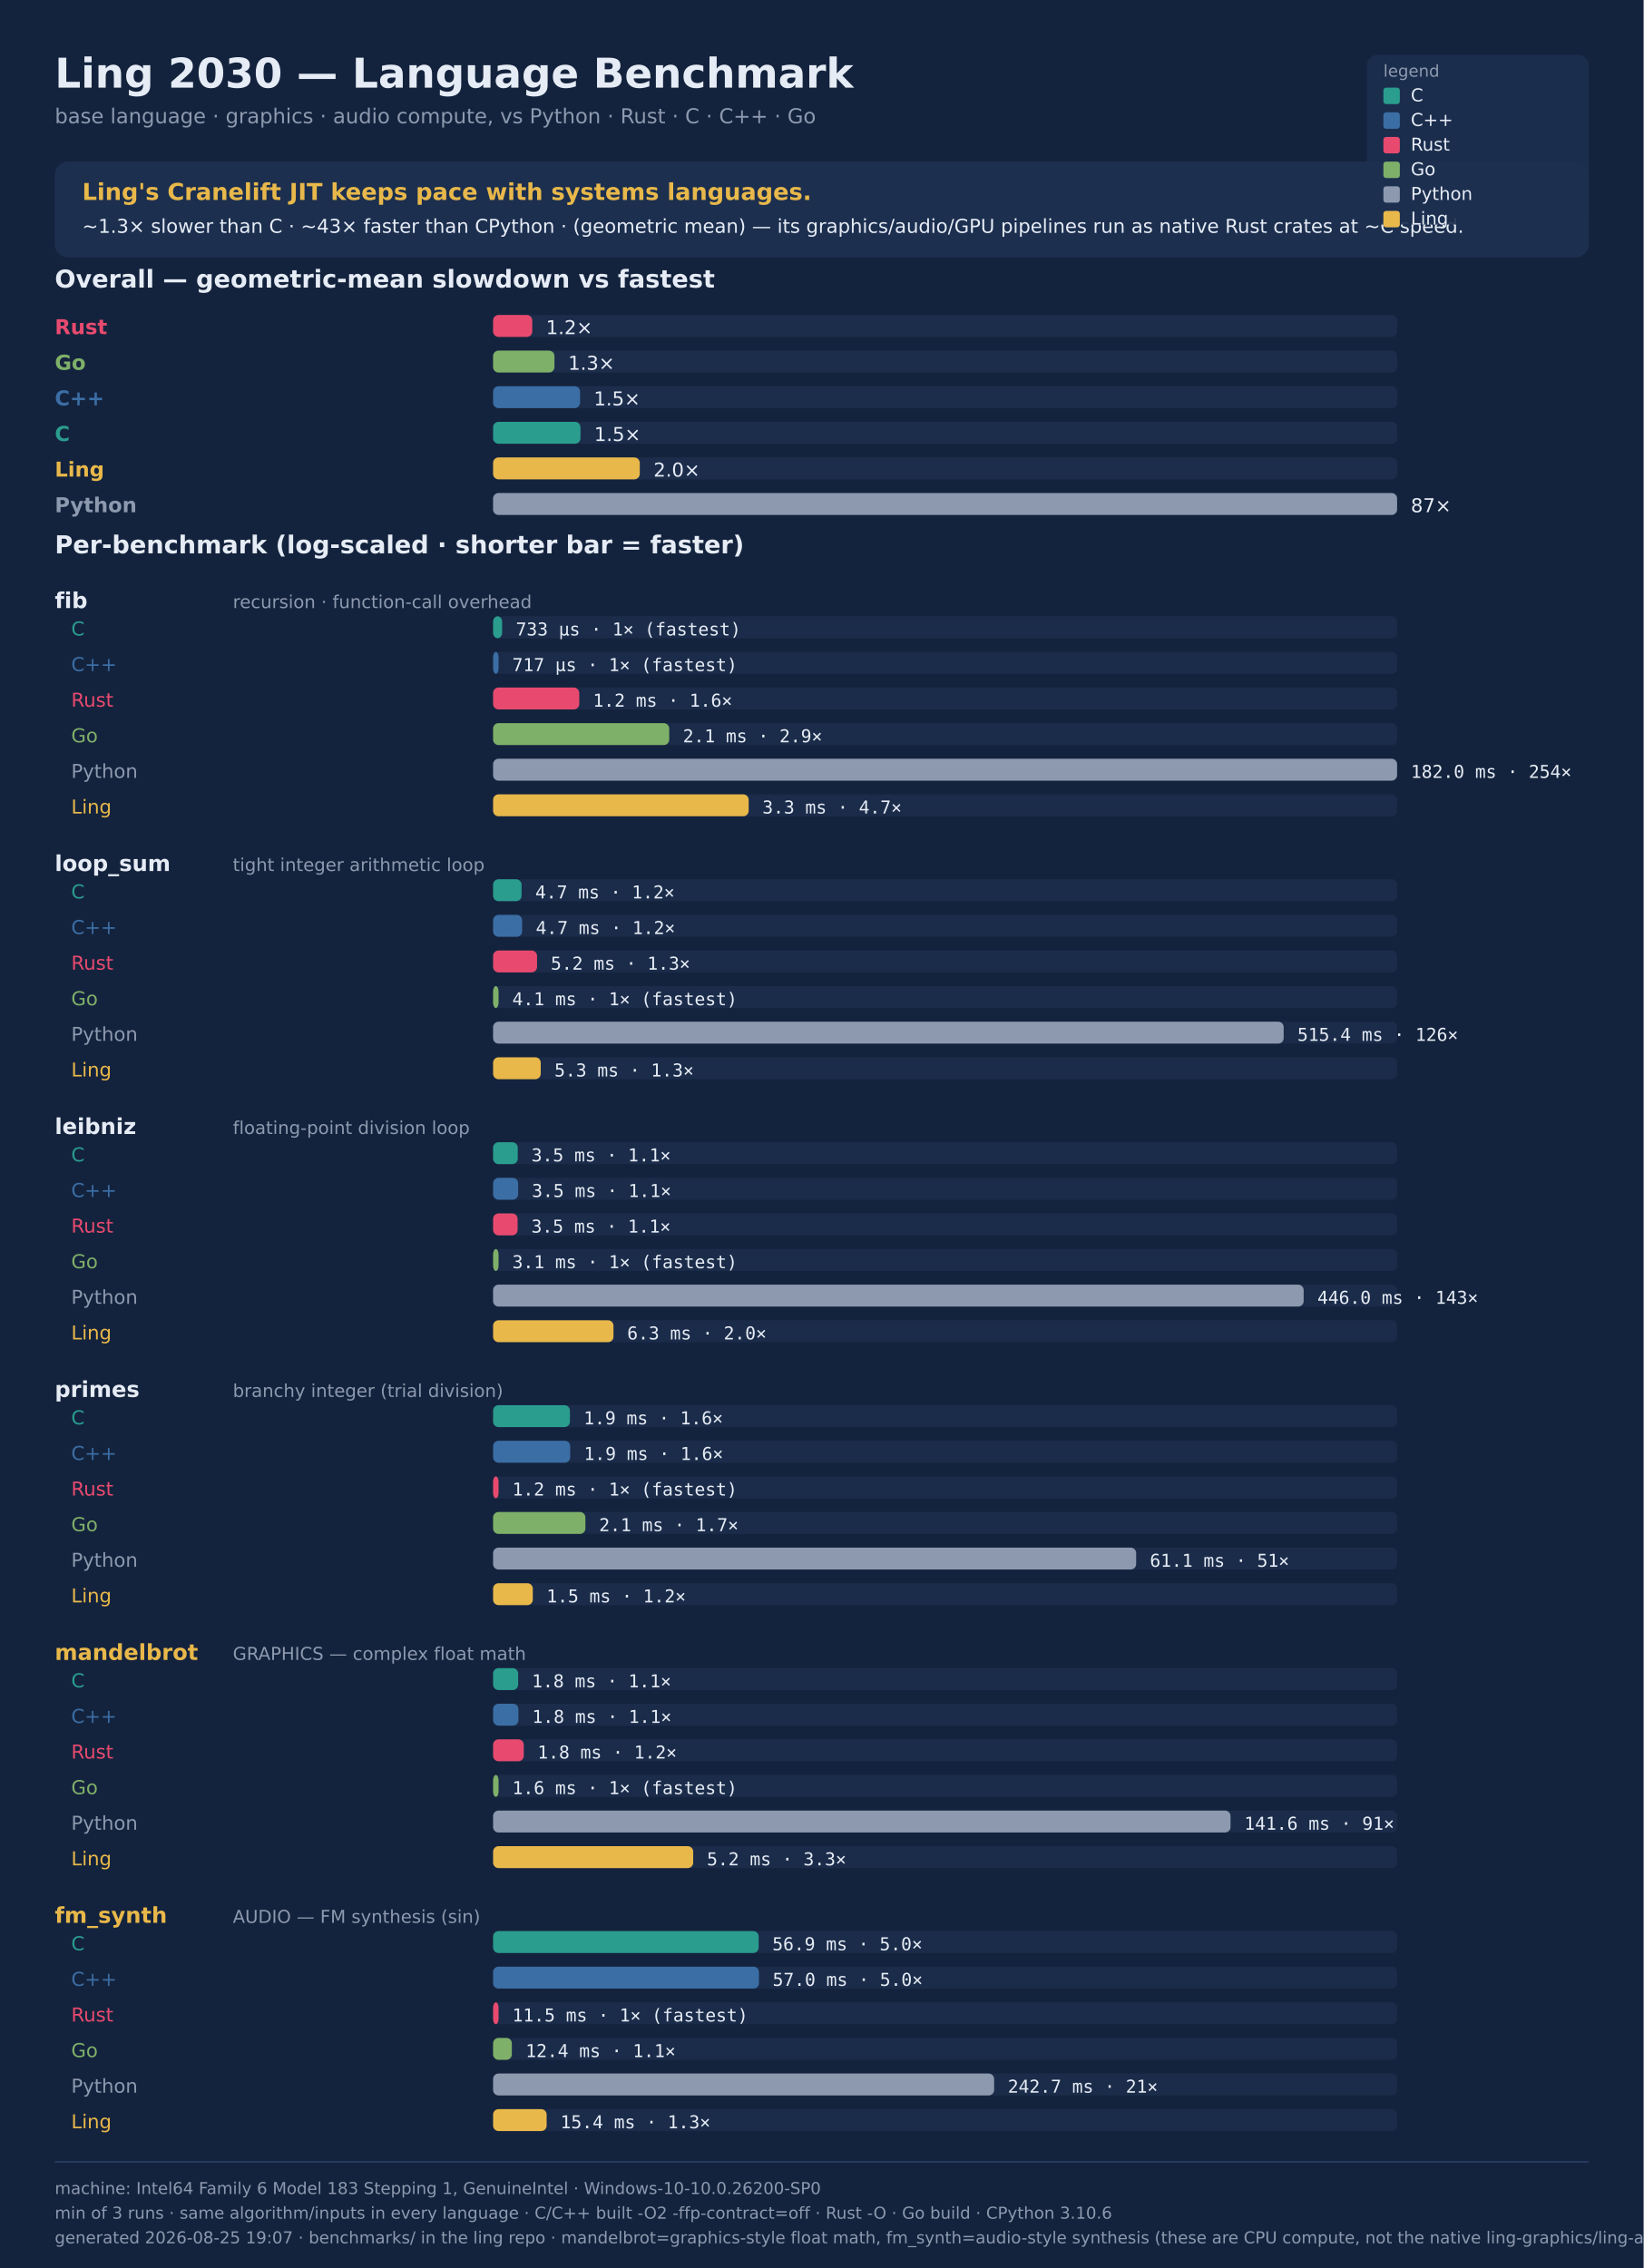
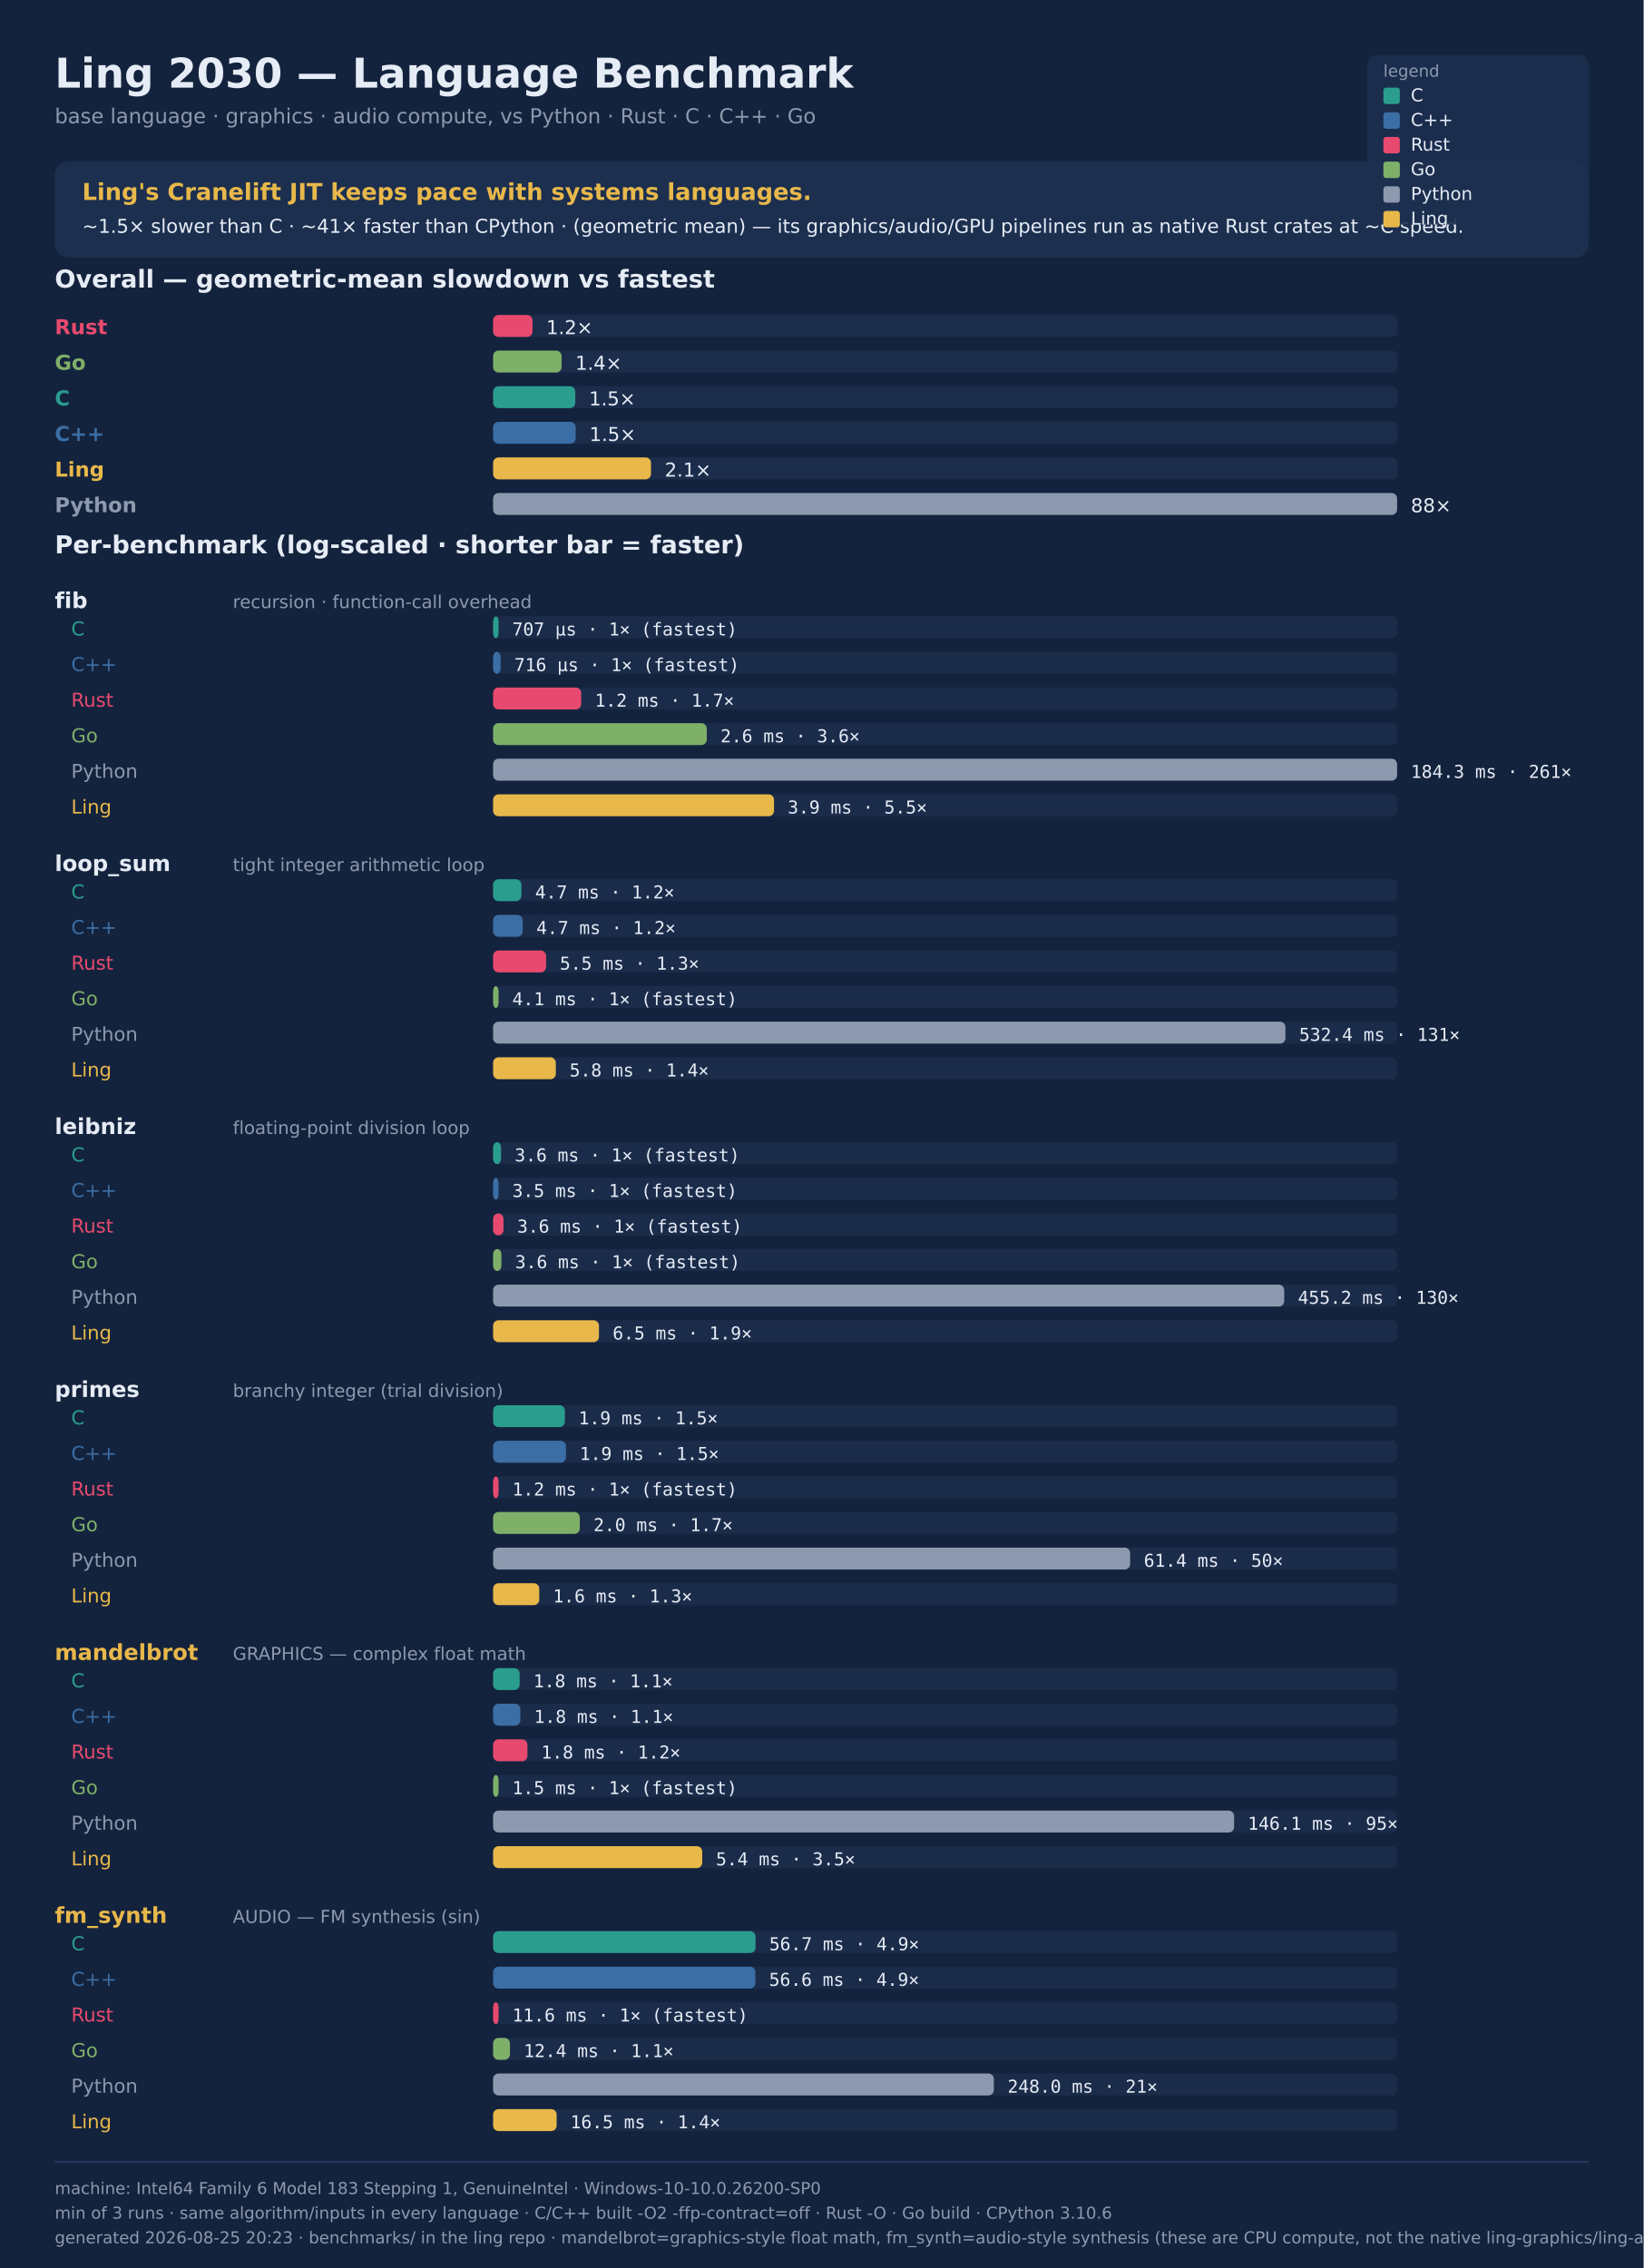
<svg xmlns="http://www.w3.org/2000/svg" width="1200" height="1656" viewBox="0 0 1200 1656">
  <rect width="1200" height="1656" fill="#14233D" />
  <text x="40.0" y="64.0" font-family="'Segoe UI', 'DejaVu Sans', sans-serif" font-size="30" fill="#E6ECF5" text-anchor="start" font-weight="bold">Ling 2030 — Language Benchmark</text>
  <text x="40.0" y="90.0" font-family="'Segoe UI', 'DejaVu Sans', sans-serif" font-size="15" fill="#8D99AE" text-anchor="start" font-weight="normal">base language · graphics · audio compute, vs Python · Rust · C · C++ · Go</text>
  <rect x="40.0" y="118.0" width="1120.0" height="70.0" rx="10" fill="#1C2F4F" opacity="1.0" />
  <text x="60.0" y="146.0" font-family="'Segoe UI', 'DejaVu Sans', sans-serif" font-size="17" fill="#E8B84A" text-anchor="start" font-weight="bold">Ling's Cranelift JIT keeps pace with systems languages.</text>
-   <text x="60.0" y="170.0" font-family="'Segoe UI', 'DejaVu Sans', sans-serif" font-size="14" fill="#E6ECF5" text-anchor="start" font-weight="normal">~1.3× slower than C   ·   ~43× faster than CPython   ·   (geometric mean) — its graphics/audio/GPU pipelines run as native Rust crates at ~C speed.</text>
+   <text x="60.0" y="170.0" font-family="'Segoe UI', 'DejaVu Sans', sans-serif" font-size="14" fill="#E6ECF5" text-anchor="start" font-weight="normal">~1.5× slower than C   ·   ~41× faster than CPython   ·   (geometric mean) — its graphics/audio/GPU pipelines run as native Rust crates at ~C speed.</text>
  <text x="40.0" y="210.0" font-family="'Segoe UI', 'DejaVu Sans', sans-serif" font-size="18" fill="#E6ECF5" text-anchor="start" font-weight="bold">Overall — geometric-mean slowdown vs fastest</text>
  <text x="40.0" y="244.0" font-family="'Segoe UI', 'DejaVu Sans', sans-serif" font-size="15" fill="#E84A6F" text-anchor="start" font-weight="bold">Rust</text>
  <rect x="360.0" y="230.0" width="660.0" height="16.0" rx="4" fill="#2C4067" opacity="0.35" />
-   <rect x="360.0" y="230.0" width="28.6" height="16.0" rx="4" fill="#E84A6F" opacity="1.0" />
-   <text x="398.6" y="244.0" font-family="'Segoe UI', 'DejaVu Sans', sans-serif" font-size="14" fill="#E6ECF5" text-anchor="start" font-weight="normal">1.2×</text>
+   <rect x="360.0" y="230.0" width="28.8" height="16.0" rx="4" fill="#E84A6F" opacity="1.0" />
+   <text x="398.8" y="244.0" font-family="'Segoe UI', 'DejaVu Sans', sans-serif" font-size="14" fill="#E6ECF5" text-anchor="start" font-weight="normal">1.2×</text>
  <text x="40.0" y="270.0" font-family="'Segoe UI', 'DejaVu Sans', sans-serif" font-size="15" fill="#7FB069" text-anchor="start" font-weight="bold">Go</text>
  <rect x="360.0" y="256.0" width="660.0" height="16.0" rx="4" fill="#2C4067" opacity="0.35" />
-   <rect x="360.0" y="256.0" width="44.8" height="16.0" rx="4" fill="#7FB069" opacity="1.0" />
-   <text x="414.8" y="270.0" font-family="'Segoe UI', 'DejaVu Sans', sans-serif" font-size="14" fill="#E6ECF5" text-anchor="start" font-weight="normal">1.3×</text>
-   <text x="40.0" y="296.0" font-family="'Segoe UI', 'DejaVu Sans', sans-serif" font-size="15" fill="#3B6EA5" text-anchor="start" font-weight="bold">C++</text>
+   <rect x="360.0" y="256.0" width="50.0" height="16.0" rx="4" fill="#7FB069" opacity="1.0" />
+   <text x="420.0" y="270.0" font-family="'Segoe UI', 'DejaVu Sans', sans-serif" font-size="14" fill="#E6ECF5" text-anchor="start" font-weight="normal">1.4×</text>
+   <text x="40.0" y="296.0" font-family="'Segoe UI', 'DejaVu Sans', sans-serif" font-size="15" fill="#2A9D8F" text-anchor="start" font-weight="bold">C</text>
  <rect x="360.0" y="282.0" width="660.0" height="16.0" rx="4" fill="#2C4067" opacity="0.35" />
-   <rect x="360.0" y="282.0" width="63.5" height="16.0" rx="4" fill="#3B6EA5" opacity="1.0" />
-   <text x="433.5" y="296.0" font-family="'Segoe UI', 'DejaVu Sans', sans-serif" font-size="14" fill="#E6ECF5" text-anchor="start" font-weight="normal">1.5×</text>
-   <text x="40.0" y="322.0" font-family="'Segoe UI', 'DejaVu Sans', sans-serif" font-size="15" fill="#2A9D8F" text-anchor="start" font-weight="bold">C</text>
+   <rect x="360.0" y="282.0" width="60.0" height="16.0" rx="4" fill="#2A9D8F" opacity="1.0" />
+   <text x="430.0" y="296.0" font-family="'Segoe UI', 'DejaVu Sans', sans-serif" font-size="14" fill="#E6ECF5" text-anchor="start" font-weight="normal">1.5×</text>
+   <text x="40.0" y="322.0" font-family="'Segoe UI', 'DejaVu Sans', sans-serif" font-size="15" fill="#3B6EA5" text-anchor="start" font-weight="bold">C++</text>
  <rect x="360.0" y="308.0" width="660.0" height="16.0" rx="4" fill="#2C4067" opacity="0.35" />
-   <rect x="360.0" y="308.0" width="63.8" height="16.0" rx="4" fill="#2A9D8F" opacity="1.0" />
-   <text x="433.8" y="322.0" font-family="'Segoe UI', 'DejaVu Sans', sans-serif" font-size="14" fill="#E6ECF5" text-anchor="start" font-weight="normal">1.5×</text>
+   <rect x="360.0" y="308.0" width="60.3" height="16.0" rx="4" fill="#3B6EA5" opacity="1.0" />
+   <text x="430.3" y="322.0" font-family="'Segoe UI', 'DejaVu Sans', sans-serif" font-size="14" fill="#E6ECF5" text-anchor="start" font-weight="normal">1.5×</text>
  <text x="40.0" y="348.0" font-family="'Segoe UI', 'DejaVu Sans', sans-serif" font-size="15" fill="#E8B84A" text-anchor="start" font-weight="bold">Ling</text>
  <rect x="360.0" y="334.0" width="660.0" height="16.0" rx="4" fill="#2C4067" opacity="0.35" />
-   <rect x="360.0" y="334.0" width="107.1" height="16.0" rx="4" fill="#E8B84A" opacity="1.0" />
-   <text x="477.1" y="348.0" font-family="'Segoe UI', 'DejaVu Sans', sans-serif" font-size="14" fill="#E6ECF5" text-anchor="start" font-weight="normal">2.0×</text>
+   <rect x="360.0" y="334.0" width="115.3" height="16.0" rx="4" fill="#E8B84A" opacity="1.0" />
+   <text x="485.3" y="348.0" font-family="'Segoe UI', 'DejaVu Sans', sans-serif" font-size="14" fill="#E6ECF5" text-anchor="start" font-weight="normal">2.1×</text>
  <text x="40.0" y="374.0" font-family="'Segoe UI', 'DejaVu Sans', sans-serif" font-size="15" fill="#8D99AE" text-anchor="start" font-weight="bold">Python</text>
  <rect x="360.0" y="360.0" width="660.0" height="16.0" rx="4" fill="#2C4067" opacity="0.35" />
  <rect x="360.0" y="360.0" width="660.0" height="16.0" rx="4" fill="#8D99AE" opacity="1.0" />
-   <text x="1030.0" y="374.0" font-family="'Segoe UI', 'DejaVu Sans', sans-serif" font-size="14" fill="#E6ECF5" text-anchor="start" font-weight="normal">87×</text>
+   <text x="1030.0" y="374.0" font-family="'Segoe UI', 'DejaVu Sans', sans-serif" font-size="14" fill="#E6ECF5" text-anchor="start" font-weight="normal">88×</text>
  <text x="40.0" y="404.0" font-family="'Segoe UI', 'DejaVu Sans', sans-serif" font-size="18" fill="#E6ECF5" text-anchor="start" font-weight="bold">Per-benchmark (log-scaled · shorter bar = faster)</text>
  <text x="40.0" y="444.0" font-family="'Segoe UI', 'DejaVu Sans', sans-serif" font-size="16" fill="#E6ECF5" text-anchor="start" font-weight="bold">fib</text>
  <text x="170.0" y="444.0" font-family="'Segoe UI', 'DejaVu Sans', sans-serif" font-size="13" fill="#8D99AE" text-anchor="start" font-weight="normal">recursion · function-call overhead</text>
  <text x="52.0" y="464.0" font-family="'Segoe UI', 'DejaVu Sans', sans-serif" font-size="14" fill="#2A9D8F" text-anchor="start" font-weight="normal">C</text>
  <rect x="360.0" y="450.0" width="660.0" height="16.0" rx="4" fill="#2C4067" opacity="0.3" />
-   <rect x="360.0" y="450.0" width="6.6" height="16.0" rx="4" fill="#2A9D8F" opacity="1.0" />
-   <text x="376.6" y="464.0" font-family="Consolas, 'DejaVu Sans Mono', monospace" font-size="13" fill="#E6ECF5" text-anchor="start" font-weight="normal">733 µs   ·   1× (fastest)</text>
+   <rect x="360.0" y="450.0" width="4.0" height="16.0" rx="4" fill="#2A9D8F" opacity="1.0" />
+   <text x="374.0" y="464.0" font-family="Consolas, 'DejaVu Sans Mono', monospace" font-size="13" fill="#E6ECF5" text-anchor="start" font-weight="normal">707 µs   ·   1× (fastest)</text>
  <text x="52.0" y="490.0" font-family="'Segoe UI', 'DejaVu Sans', sans-serif" font-size="14" fill="#3B6EA5" text-anchor="start" font-weight="normal">C++</text>
  <rect x="360.0" y="476.0" width="660.0" height="16.0" rx="4" fill="#2C4067" opacity="0.3" />
-   <rect x="360.0" y="476.0" width="4.0" height="16.0" rx="4" fill="#3B6EA5" opacity="1.0" />
-   <text x="374.0" y="490.0" font-family="Consolas, 'DejaVu Sans Mono', monospace" font-size="13" fill="#E6ECF5" text-anchor="start" font-weight="normal">717 µs   ·   1× (fastest)</text>
+   <rect x="360.0" y="476.0" width="5.5" height="16.0" rx="4" fill="#3B6EA5" opacity="1.0" />
+   <text x="375.5" y="490.0" font-family="Consolas, 'DejaVu Sans Mono', monospace" font-size="13" fill="#E6ECF5" text-anchor="start" font-weight="normal">716 µs   ·   1× (fastest)</text>
  <text x="52.0" y="516.0" font-family="'Segoe UI', 'DejaVu Sans', sans-serif" font-size="14" fill="#E84A6F" text-anchor="start" font-weight="normal">Rust</text>
  <rect x="360.0" y="502.0" width="660.0" height="16.0" rx="4" fill="#2C4067" opacity="0.3" />
-   <rect x="360.0" y="502.0" width="62.9" height="16.0" rx="4" fill="#E84A6F" opacity="1.0" />
-   <text x="432.9" y="516.0" font-family="Consolas, 'DejaVu Sans Mono', monospace" font-size="13" fill="#E6ECF5" text-anchor="start" font-weight="normal">1.2 ms   ·   1.6×</text>
+   <rect x="360.0" y="502.0" width="64.3" height="16.0" rx="4" fill="#E84A6F" opacity="1.0" />
+   <text x="434.3" y="516.0" font-family="Consolas, 'DejaVu Sans Mono', monospace" font-size="13" fill="#E6ECF5" text-anchor="start" font-weight="normal">1.2 ms   ·   1.7×</text>
  <text x="52.0" y="542.0" font-family="'Segoe UI', 'DejaVu Sans', sans-serif" font-size="14" fill="#7FB069" text-anchor="start" font-weight="normal">Go</text>
  <rect x="360.0" y="528.0" width="660.0" height="16.0" rx="4" fill="#2C4067" opacity="0.3" />
-   <rect x="360.0" y="528.0" width="128.6" height="16.0" rx="4" fill="#7FB069" opacity="1.0" />
-   <text x="498.6" y="542.0" font-family="Consolas, 'DejaVu Sans Mono', monospace" font-size="13" fill="#E6ECF5" text-anchor="start" font-weight="normal">2.1 ms   ·   2.9×</text>
+   <rect x="360.0" y="528.0" width="156.0" height="16.0" rx="4" fill="#7FB069" opacity="1.0" />
+   <text x="526.0" y="542.0" font-family="Consolas, 'DejaVu Sans Mono', monospace" font-size="13" fill="#E6ECF5" text-anchor="start" font-weight="normal">2.6 ms   ·   3.6×</text>
  <text x="52.0" y="568.0" font-family="'Segoe UI', 'DejaVu Sans', sans-serif" font-size="14" fill="#8D99AE" text-anchor="start" font-weight="normal">Python</text>
  <rect x="360.0" y="554.0" width="660.0" height="16.0" rx="4" fill="#2C4067" opacity="0.3" />
  <rect x="360.0" y="554.0" width="660.0" height="16.0" rx="4" fill="#8D99AE" opacity="1.0" />
-   <text x="1030.0" y="568.0" font-family="Consolas, 'DejaVu Sans Mono', monospace" font-size="13" fill="#E6ECF5" text-anchor="start" font-weight="normal">182.0 ms   ·   254×</text>
+   <text x="1030.0" y="568.0" font-family="Consolas, 'DejaVu Sans Mono', monospace" font-size="13" fill="#E6ECF5" text-anchor="start" font-weight="normal">184.3 ms   ·   261×</text>
  <text x="52.0" y="594.0" font-family="'Segoe UI', 'DejaVu Sans', sans-serif" font-size="14" fill="#E8B84A" text-anchor="start" font-weight="normal">Ling</text>
  <rect x="360.0" y="580.0" width="660.0" height="16.0" rx="4" fill="#2C4067" opacity="0.3" />
-   <rect x="360.0" y="580.0" width="186.6" height="16.0" rx="4" fill="#E8B84A" opacity="1.0" />
-   <text x="556.6" y="594.0" font-family="Consolas, 'DejaVu Sans Mono', monospace" font-size="13" fill="#E6ECF5" text-anchor="start" font-weight="normal">3.3 ms   ·   4.7×</text>
+   <rect x="360.0" y="580.0" width="205.1" height="16.0" rx="4" fill="#E8B84A" opacity="1.0" />
+   <text x="575.1" y="594.0" font-family="Consolas, 'DejaVu Sans Mono', monospace" font-size="13" fill="#E6ECF5" text-anchor="start" font-weight="normal">3.9 ms   ·   5.5×</text>
  <text x="40.0" y="636.0" font-family="'Segoe UI', 'DejaVu Sans', sans-serif" font-size="16" fill="#E6ECF5" text-anchor="start" font-weight="bold">loop_sum</text>
  <text x="170.0" y="636.0" font-family="'Segoe UI', 'DejaVu Sans', sans-serif" font-size="13" fill="#8D99AE" text-anchor="start" font-weight="normal">tight integer arithmetic loop</text>
  <text x="52.0" y="656.0" font-family="'Segoe UI', 'DejaVu Sans', sans-serif" font-size="14" fill="#2A9D8F" text-anchor="start" font-weight="normal">C</text>
  <rect x="360.0" y="642.0" width="660.0" height="16.0" rx="4" fill="#2C4067" opacity="0.3" />
-   <rect x="360.0" y="642.0" width="20.8" height="16.0" rx="4" fill="#2A9D8F" opacity="1.0" />
-   <text x="390.8" y="656.0" font-family="Consolas, 'DejaVu Sans Mono', monospace" font-size="13" fill="#E6ECF5" text-anchor="start" font-weight="normal">4.7 ms   ·   1.2×</text>
+   <rect x="360.0" y="642.0" width="20.7" height="16.0" rx="4" fill="#2A9D8F" opacity="1.0" />
+   <text x="390.7" y="656.0" font-family="Consolas, 'DejaVu Sans Mono', monospace" font-size="13" fill="#E6ECF5" text-anchor="start" font-weight="normal">4.7 ms   ·   1.2×</text>
  <text x="52.0" y="682.0" font-family="'Segoe UI', 'DejaVu Sans', sans-serif" font-size="14" fill="#3B6EA5" text-anchor="start" font-weight="normal">C++</text>
  <rect x="360.0" y="668.0" width="660.0" height="16.0" rx="4" fill="#2C4067" opacity="0.3" />
-   <rect x="360.0" y="668.0" width="21.2" height="16.0" rx="4" fill="#3B6EA5" opacity="1.0" />
-   <text x="391.2" y="682.0" font-family="Consolas, 'DejaVu Sans Mono', monospace" font-size="13" fill="#E6ECF5" text-anchor="start" font-weight="normal">4.7 ms   ·   1.2×</text>
+   <rect x="360.0" y="668.0" width="21.6" height="16.0" rx="4" fill="#3B6EA5" opacity="1.0" />
+   <text x="391.6" y="682.0" font-family="Consolas, 'DejaVu Sans Mono', monospace" font-size="13" fill="#E6ECF5" text-anchor="start" font-weight="normal">4.7 ms   ·   1.2×</text>
  <text x="52.0" y="708.0" font-family="'Segoe UI', 'DejaVu Sans', sans-serif" font-size="14" fill="#E84A6F" text-anchor="start" font-weight="normal">Rust</text>
  <rect x="360.0" y="694.0" width="660.0" height="16.0" rx="4" fill="#2C4067" opacity="0.3" />
-   <rect x="360.0" y="694.0" width="32.1" height="16.0" rx="4" fill="#E84A6F" opacity="1.0" />
-   <text x="402.1" y="708.0" font-family="Consolas, 'DejaVu Sans Mono', monospace" font-size="13" fill="#E6ECF5" text-anchor="start" font-weight="normal">5.2 ms   ·   1.3×</text>
+   <rect x="360.0" y="694.0" width="38.7" height="16.0" rx="4" fill="#E84A6F" opacity="1.0" />
+   <text x="408.7" y="708.0" font-family="Consolas, 'DejaVu Sans Mono', monospace" font-size="13" fill="#E6ECF5" text-anchor="start" font-weight="normal">5.5 ms   ·   1.3×</text>
  <text x="52.0" y="734.0" font-family="'Segoe UI', 'DejaVu Sans', sans-serif" font-size="14" fill="#7FB069" text-anchor="start" font-weight="normal">Go</text>
  <rect x="360.0" y="720.0" width="660.0" height="16.0" rx="4" fill="#2C4067" opacity="0.3" />
  <rect x="360.0" y="720.0" width="4.0" height="16.0" rx="4" fill="#7FB069" opacity="1.0" />
  <text x="374.0" y="734.0" font-family="Consolas, 'DejaVu Sans Mono', monospace" font-size="13" fill="#E6ECF5" text-anchor="start" font-weight="normal">4.1 ms   ·   1× (fastest)</text>
  <text x="52.0" y="760.0" font-family="'Segoe UI', 'DejaVu Sans', sans-serif" font-size="14" fill="#8D99AE" text-anchor="start" font-weight="normal">Python</text>
  <rect x="360.0" y="746.0" width="660.0" height="16.0" rx="4" fill="#2C4067" opacity="0.3" />
-   <rect x="360.0" y="746.0" width="577.2" height="16.0" rx="4" fill="#8D99AE" opacity="1.0" />
-   <text x="947.2" y="760.0" font-family="Consolas, 'DejaVu Sans Mono', monospace" font-size="13" fill="#E6ECF5" text-anchor="start" font-weight="normal">515.4 ms   ·   126×</text>
+   <rect x="360.0" y="746.0" width="578.5" height="16.0" rx="4" fill="#8D99AE" opacity="1.0" />
+   <text x="948.5" y="760.0" font-family="Consolas, 'DejaVu Sans Mono', monospace" font-size="13" fill="#E6ECF5" text-anchor="start" font-weight="normal">532.4 ms   ·   131×</text>
  <text x="52.0" y="786.0" font-family="'Segoe UI', 'DejaVu Sans', sans-serif" font-size="14" fill="#E8B84A" text-anchor="start" font-weight="normal">Ling</text>
  <rect x="360.0" y="772.0" width="660.0" height="16.0" rx="4" fill="#2C4067" opacity="0.3" />
-   <rect x="360.0" y="772.0" width="34.8" height="16.0" rx="4" fill="#E8B84A" opacity="1.0" />
-   <text x="404.8" y="786.0" font-family="Consolas, 'DejaVu Sans Mono', monospace" font-size="13" fill="#E6ECF5" text-anchor="start" font-weight="normal">5.3 ms   ·   1.3×</text>
+   <rect x="360.0" y="772.0" width="45.8" height="16.0" rx="4" fill="#E8B84A" opacity="1.0" />
+   <text x="415.8" y="786.0" font-family="Consolas, 'DejaVu Sans Mono', monospace" font-size="13" fill="#E6ECF5" text-anchor="start" font-weight="normal">5.8 ms   ·   1.4×</text>
  <text x="40.0" y="828.0" font-family="'Segoe UI', 'DejaVu Sans', sans-serif" font-size="16" fill="#E6ECF5" text-anchor="start" font-weight="bold">leibniz</text>
  <text x="170.0" y="828.0" font-family="'Segoe UI', 'DejaVu Sans', sans-serif" font-size="13" fill="#8D99AE" text-anchor="start" font-weight="normal">floating-point division loop</text>
  <text x="52.0" y="848.0" font-family="'Segoe UI', 'DejaVu Sans', sans-serif" font-size="14" fill="#2A9D8F" text-anchor="start" font-weight="normal">C</text>
  <rect x="360.0" y="834.0" width="660.0" height="16.0" rx="4" fill="#2C4067" opacity="0.3" />
-   <rect x="360.0" y="834.0" width="18.0" height="16.0" rx="4" fill="#2A9D8F" opacity="1.0" />
-   <text x="388.0" y="848.0" font-family="Consolas, 'DejaVu Sans Mono', monospace" font-size="13" fill="#E6ECF5" text-anchor="start" font-weight="normal">3.5 ms   ·   1.1×</text>
+   <rect x="360.0" y="834.0" width="5.8" height="16.0" rx="4" fill="#2A9D8F" opacity="1.0" />
+   <text x="375.8" y="848.0" font-family="Consolas, 'DejaVu Sans Mono', monospace" font-size="13" fill="#E6ECF5" text-anchor="start" font-weight="normal">3.6 ms   ·   1× (fastest)</text>
  <text x="52.0" y="874.0" font-family="'Segoe UI', 'DejaVu Sans', sans-serif" font-size="14" fill="#3B6EA5" text-anchor="start" font-weight="normal">C++</text>
  <rect x="360.0" y="860.0" width="660.0" height="16.0" rx="4" fill="#2C4067" opacity="0.3" />
-   <rect x="360.0" y="860.0" width="18.3" height="16.0" rx="4" fill="#3B6EA5" opacity="1.0" />
-   <text x="388.3" y="874.0" font-family="Consolas, 'DejaVu Sans Mono', monospace" font-size="13" fill="#E6ECF5" text-anchor="start" font-weight="normal">3.5 ms   ·   1.1×</text>
+   <rect x="360.0" y="860.0" width="4.0" height="16.0" rx="4" fill="#3B6EA5" opacity="1.0" />
+   <text x="374.0" y="874.0" font-family="Consolas, 'DejaVu Sans Mono', monospace" font-size="13" fill="#E6ECF5" text-anchor="start" font-weight="normal">3.5 ms   ·   1× (fastest)</text>
  <text x="52.0" y="900.0" font-family="'Segoe UI', 'DejaVu Sans', sans-serif" font-size="14" fill="#E84A6F" text-anchor="start" font-weight="normal">Rust</text>
  <rect x="360.0" y="886.0" width="660.0" height="16.0" rx="4" fill="#2C4067" opacity="0.3" />
-   <rect x="360.0" y="886.0" width="17.9" height="16.0" rx="4" fill="#E84A6F" opacity="1.0" />
-   <text x="387.9" y="900.0" font-family="Consolas, 'DejaVu Sans Mono', monospace" font-size="13" fill="#E6ECF5" text-anchor="start" font-weight="normal">3.5 ms   ·   1.1×</text>
+   <rect x="360.0" y="886.0" width="7.6" height="16.0" rx="4" fill="#E84A6F" opacity="1.0" />
+   <text x="377.6" y="900.0" font-family="Consolas, 'DejaVu Sans Mono', monospace" font-size="13" fill="#E6ECF5" text-anchor="start" font-weight="normal">3.6 ms   ·   1× (fastest)</text>
  <text x="52.0" y="926.0" font-family="'Segoe UI', 'DejaVu Sans', sans-serif" font-size="14" fill="#7FB069" text-anchor="start" font-weight="normal">Go</text>
  <rect x="360.0" y="912.0" width="660.0" height="16.0" rx="4" fill="#2C4067" opacity="0.3" />
-   <rect x="360.0" y="912.0" width="4.0" height="16.0" rx="4" fill="#7FB069" opacity="1.0" />
-   <text x="374.0" y="926.0" font-family="Consolas, 'DejaVu Sans Mono', monospace" font-size="13" fill="#E6ECF5" text-anchor="start" font-weight="normal">3.1 ms   ·   1× (fastest)</text>
+   <rect x="360.0" y="912.0" width="6.1" height="16.0" rx="4" fill="#7FB069" opacity="1.0" />
+   <text x="376.1" y="926.0" font-family="Consolas, 'DejaVu Sans Mono', monospace" font-size="13" fill="#E6ECF5" text-anchor="start" font-weight="normal">3.6 ms   ·   1× (fastest)</text>
  <text x="52.0" y="952.0" font-family="'Segoe UI', 'DejaVu Sans', sans-serif" font-size="14" fill="#8D99AE" text-anchor="start" font-weight="normal">Python</text>
  <rect x="360.0" y="938.0" width="660.0" height="16.0" rx="4" fill="#2C4067" opacity="0.3" />
-   <rect x="360.0" y="938.0" width="591.8" height="16.0" rx="4" fill="#8D99AE" opacity="1.0" />
-   <text x="961.8" y="952.0" font-family="Consolas, 'DejaVu Sans Mono', monospace" font-size="13" fill="#E6ECF5" text-anchor="start" font-weight="normal">446.0 ms   ·   143×</text>
+   <rect x="360.0" y="938.0" width="577.6" height="16.0" rx="4" fill="#8D99AE" opacity="1.0" />
+   <text x="947.6" y="952.0" font-family="Consolas, 'DejaVu Sans Mono', monospace" font-size="13" fill="#E6ECF5" text-anchor="start" font-weight="normal">455.2 ms   ·   130×</text>
  <text x="52.0" y="978.0" font-family="'Segoe UI', 'DejaVu Sans', sans-serif" font-size="14" fill="#E8B84A" text-anchor="start" font-weight="normal">Ling</text>
  <rect x="360.0" y="964.0" width="660.0" height="16.0" rx="4" fill="#2C4067" opacity="0.3" />
-   <rect x="360.0" y="964.0" width="87.9" height="16.0" rx="4" fill="#E8B84A" opacity="1.0" />
-   <text x="457.9" y="978.0" font-family="Consolas, 'DejaVu Sans Mono', monospace" font-size="13" fill="#E6ECF5" text-anchor="start" font-weight="normal">6.3 ms   ·   2.0×</text>
+   <rect x="360.0" y="964.0" width="77.3" height="16.0" rx="4" fill="#E8B84A" opacity="1.0" />
+   <text x="447.3" y="978.0" font-family="Consolas, 'DejaVu Sans Mono', monospace" font-size="13" fill="#E6ECF5" text-anchor="start" font-weight="normal">6.5 ms   ·   1.9×</text>
  <text x="40.0" y="1020.0" font-family="'Segoe UI', 'DejaVu Sans', sans-serif" font-size="16" fill="#E6ECF5" text-anchor="start" font-weight="bold">primes</text>
  <text x="170.0" y="1020.0" font-family="'Segoe UI', 'DejaVu Sans', sans-serif" font-size="13" fill="#8D99AE" text-anchor="start" font-weight="normal">branchy integer (trial division)</text>
  <text x="52.0" y="1040.0" font-family="'Segoe UI', 'DejaVu Sans', sans-serif" font-size="14" fill="#2A9D8F" text-anchor="start" font-weight="normal">C</text>
  <rect x="360.0" y="1026.0" width="660.0" height="16.0" rx="4" fill="#2C4067" opacity="0.3" />
-   <rect x="360.0" y="1026.0" width="56.1" height="16.0" rx="4" fill="#2A9D8F" opacity="1.0" />
-   <text x="426.1" y="1040.0" font-family="Consolas, 'DejaVu Sans Mono', monospace" font-size="13" fill="#E6ECF5" text-anchor="start" font-weight="normal">1.9 ms   ·   1.6×</text>
+   <rect x="360.0" y="1026.0" width="52.4" height="16.0" rx="4" fill="#2A9D8F" opacity="1.0" />
+   <text x="422.4" y="1040.0" font-family="Consolas, 'DejaVu Sans Mono', monospace" font-size="13" fill="#E6ECF5" text-anchor="start" font-weight="normal">1.9 ms   ·   1.5×</text>
  <text x="52.0" y="1066.0" font-family="'Segoe UI', 'DejaVu Sans', sans-serif" font-size="14" fill="#3B6EA5" text-anchor="start" font-weight="normal">C++</text>
  <rect x="360.0" y="1052.0" width="660.0" height="16.0" rx="4" fill="#2C4067" opacity="0.3" />
-   <rect x="360.0" y="1052.0" width="56.3" height="16.0" rx="4" fill="#3B6EA5" opacity="1.0" />
-   <text x="426.3" y="1066.0" font-family="Consolas, 'DejaVu Sans Mono', monospace" font-size="13" fill="#E6ECF5" text-anchor="start" font-weight="normal">1.9 ms   ·   1.6×</text>
+   <rect x="360.0" y="1052.0" width="53.2" height="16.0" rx="4" fill="#3B6EA5" opacity="1.0" />
+   <text x="423.2" y="1066.0" font-family="Consolas, 'DejaVu Sans Mono', monospace" font-size="13" fill="#E6ECF5" text-anchor="start" font-weight="normal">1.9 ms   ·   1.5×</text>
  <text x="52.0" y="1092.0" font-family="'Segoe UI', 'DejaVu Sans', sans-serif" font-size="14" fill="#E84A6F" text-anchor="start" font-weight="normal">Rust</text>
  <rect x="360.0" y="1078.0" width="660.0" height="16.0" rx="4" fill="#2C4067" opacity="0.3" />
  <rect x="360.0" y="1078.0" width="4.0" height="16.0" rx="4" fill="#E84A6F" opacity="1.0" />
  <text x="374.0" y="1092.0" font-family="Consolas, 'DejaVu Sans Mono', monospace" font-size="13" fill="#E6ECF5" text-anchor="start" font-weight="normal">1.2 ms   ·   1× (fastest)</text>
  <text x="52.0" y="1118.0" font-family="'Segoe UI', 'DejaVu Sans', sans-serif" font-size="14" fill="#7FB069" text-anchor="start" font-weight="normal">Go</text>
  <rect x="360.0" y="1104.0" width="660.0" height="16.0" rx="4" fill="#2C4067" opacity="0.3" />
-   <rect x="360.0" y="1104.0" width="67.4" height="16.0" rx="4" fill="#7FB069" opacity="1.0" />
-   <text x="437.4" y="1118.0" font-family="Consolas, 'DejaVu Sans Mono', monospace" font-size="13" fill="#E6ECF5" text-anchor="start" font-weight="normal">2.1 ms   ·   1.7×</text>
+   <rect x="360.0" y="1104.0" width="63.3" height="16.0" rx="4" fill="#7FB069" opacity="1.0" />
+   <text x="433.3" y="1118.0" font-family="Consolas, 'DejaVu Sans Mono', monospace" font-size="13" fill="#E6ECF5" text-anchor="start" font-weight="normal">2.0 ms   ·   1.7×</text>
  <text x="52.0" y="1144.0" font-family="'Segoe UI', 'DejaVu Sans', sans-serif" font-size="14" fill="#8D99AE" text-anchor="start" font-weight="normal">Python</text>
  <rect x="360.0" y="1130.0" width="660.0" height="16.0" rx="4" fill="#2C4067" opacity="0.3" />
-   <rect x="360.0" y="1130.0" width="469.5" height="16.0" rx="4" fill="#8D99AE" opacity="1.0" />
-   <text x="839.5" y="1144.0" font-family="Consolas, 'DejaVu Sans Mono', monospace" font-size="13" fill="#E6ECF5" text-anchor="start" font-weight="normal">61.1 ms   ·   51×</text>
+   <rect x="360.0" y="1130.0" width="465.1" height="16.0" rx="4" fill="#8D99AE" opacity="1.0" />
+   <text x="835.1" y="1144.0" font-family="Consolas, 'DejaVu Sans Mono', monospace" font-size="13" fill="#E6ECF5" text-anchor="start" font-weight="normal">61.4 ms   ·   50×</text>
  <text x="52.0" y="1170.0" font-family="'Segoe UI', 'DejaVu Sans', sans-serif" font-size="14" fill="#E8B84A" text-anchor="start" font-weight="normal">Ling</text>
  <rect x="360.0" y="1156.0" width="660.0" height="16.0" rx="4" fill="#2C4067" opacity="0.3" />
-   <rect x="360.0" y="1156.0" width="29.0" height="16.0" rx="4" fill="#E8B84A" opacity="1.0" />
-   <text x="399.0" y="1170.0" font-family="Consolas, 'DejaVu Sans Mono', monospace" font-size="13" fill="#E6ECF5" text-anchor="start" font-weight="normal">1.5 ms   ·   1.2×</text>
+   <rect x="360.0" y="1156.0" width="33.7" height="16.0" rx="4" fill="#E8B84A" opacity="1.0" />
+   <text x="403.7" y="1170.0" font-family="Consolas, 'DejaVu Sans Mono', monospace" font-size="13" fill="#E6ECF5" text-anchor="start" font-weight="normal">1.6 ms   ·   1.3×</text>
  <text x="40.0" y="1212.0" font-family="'Segoe UI', 'DejaVu Sans', sans-serif" font-size="16" fill="#E8B84A" text-anchor="start" font-weight="bold">mandelbrot</text>
  <text x="170.0" y="1212.0" font-family="'Segoe UI', 'DejaVu Sans', sans-serif" font-size="13" fill="#8D99AE" text-anchor="start" font-weight="normal">GRAPHICS — complex float math</text>
  <text x="52.0" y="1232.0" font-family="'Segoe UI', 'DejaVu Sans', sans-serif" font-size="14" fill="#2A9D8F" text-anchor="start" font-weight="normal">C</text>
  <rect x="360.0" y="1218.0" width="660.0" height="16.0" rx="4" fill="#2C4067" opacity="0.3" />
-   <rect x="360.0" y="1218.0" width="18.3" height="16.0" rx="4" fill="#2A9D8F" opacity="1.0" />
-   <text x="388.3" y="1232.0" font-family="Consolas, 'DejaVu Sans Mono', monospace" font-size="13" fill="#E6ECF5" text-anchor="start" font-weight="normal">1.8 ms   ·   1.1×</text>
+   <rect x="360.0" y="1218.0" width="19.4" height="16.0" rx="4" fill="#2A9D8F" opacity="1.0" />
+   <text x="389.4" y="1232.0" font-family="Consolas, 'DejaVu Sans Mono', monospace" font-size="13" fill="#E6ECF5" text-anchor="start" font-weight="normal">1.8 ms   ·   1.1×</text>
  <text x="52.0" y="1258.0" font-family="'Segoe UI', 'DejaVu Sans', sans-serif" font-size="14" fill="#3B6EA5" text-anchor="start" font-weight="normal">C++</text>
  <rect x="360.0" y="1244.0" width="660.0" height="16.0" rx="4" fill="#2C4067" opacity="0.3" />
-   <rect x="360.0" y="1244.0" width="18.5" height="16.0" rx="4" fill="#3B6EA5" opacity="1.0" />
-   <text x="388.5" y="1258.0" font-family="Consolas, 'DejaVu Sans Mono', monospace" font-size="13" fill="#E6ECF5" text-anchor="start" font-weight="normal">1.8 ms   ·   1.1×</text>
+   <rect x="360.0" y="1244.0" width="19.9" height="16.0" rx="4" fill="#3B6EA5" opacity="1.0" />
+   <text x="389.9" y="1258.0" font-family="Consolas, 'DejaVu Sans Mono', monospace" font-size="13" fill="#E6ECF5" text-anchor="start" font-weight="normal">1.8 ms   ·   1.1×</text>
  <text x="52.0" y="1284.0" font-family="'Segoe UI', 'DejaVu Sans', sans-serif" font-size="14" fill="#E84A6F" text-anchor="start" font-weight="normal">Rust</text>
  <rect x="360.0" y="1270.0" width="660.0" height="16.0" rx="4" fill="#2C4067" opacity="0.3" />
-   <rect x="360.0" y="1270.0" width="22.4" height="16.0" rx="4" fill="#E84A6F" opacity="1.0" />
-   <text x="392.4" y="1284.0" font-family="Consolas, 'DejaVu Sans Mono', monospace" font-size="13" fill="#E6ECF5" text-anchor="start" font-weight="normal">1.8 ms   ·   1.2×</text>
+   <rect x="360.0" y="1270.0" width="25.1" height="16.0" rx="4" fill="#E84A6F" opacity="1.0" />
+   <text x="395.1" y="1284.0" font-family="Consolas, 'DejaVu Sans Mono', monospace" font-size="13" fill="#E6ECF5" text-anchor="start" font-weight="normal">1.8 ms   ·   1.2×</text>
  <text x="52.0" y="1310.0" font-family="'Segoe UI', 'DejaVu Sans', sans-serif" font-size="14" fill="#7FB069" text-anchor="start" font-weight="normal">Go</text>
  <rect x="360.0" y="1296.0" width="660.0" height="16.0" rx="4" fill="#2C4067" opacity="0.3" />
  <rect x="360.0" y="1296.0" width="4.0" height="16.0" rx="4" fill="#7FB069" opacity="1.0" />
-   <text x="374.0" y="1310.0" font-family="Consolas, 'DejaVu Sans Mono', monospace" font-size="13" fill="#E6ECF5" text-anchor="start" font-weight="normal">1.6 ms   ·   1× (fastest)</text>
+   <text x="374.0" y="1310.0" font-family="Consolas, 'DejaVu Sans Mono', monospace" font-size="13" fill="#E6ECF5" text-anchor="start" font-weight="normal">1.5 ms   ·   1× (fastest)</text>
  <text x="52.0" y="1336.0" font-family="'Segoe UI', 'DejaVu Sans', sans-serif" font-size="14" fill="#8D99AE" text-anchor="start" font-weight="normal">Python</text>
  <rect x="360.0" y="1322.0" width="660.0" height="16.0" rx="4" fill="#2C4067" opacity="0.3" />
-   <rect x="360.0" y="1322.0" width="538.4" height="16.0" rx="4" fill="#8D99AE" opacity="1.0" />
-   <text x="908.4" y="1336.0" font-family="Consolas, 'DejaVu Sans Mono', monospace" font-size="13" fill="#E6ECF5" text-anchor="start" font-weight="normal">141.6 ms   ·   91×</text>
+   <rect x="360.0" y="1322.0" width="541.0" height="16.0" rx="4" fill="#8D99AE" opacity="1.0" />
+   <text x="911.0" y="1336.0" font-family="Consolas, 'DejaVu Sans Mono', monospace" font-size="13" fill="#E6ECF5" text-anchor="start" font-weight="normal">146.1 ms   ·   95×</text>
  <text x="52.0" y="1362.0" font-family="'Segoe UI', 'DejaVu Sans', sans-serif" font-size="14" fill="#E8B84A" text-anchor="start" font-weight="normal">Ling</text>
  <rect x="360.0" y="1348.0" width="660.0" height="16.0" rx="4" fill="#2C4067" opacity="0.3" />
-   <rect x="360.0" y="1348.0" width="146.1" height="16.0" rx="4" fill="#E8B84A" opacity="1.0" />
-   <text x="516.1" y="1362.0" font-family="Consolas, 'DejaVu Sans Mono', monospace" font-size="13" fill="#E6ECF5" text-anchor="start" font-weight="normal">5.2 ms   ·   3.3×</text>
+   <rect x="360.0" y="1348.0" width="152.7" height="16.0" rx="4" fill="#E8B84A" opacity="1.0" />
+   <text x="522.7" y="1362.0" font-family="Consolas, 'DejaVu Sans Mono', monospace" font-size="13" fill="#E6ECF5" text-anchor="start" font-weight="normal">5.4 ms   ·   3.5×</text>
  <text x="40.0" y="1404.0" font-family="'Segoe UI', 'DejaVu Sans', sans-serif" font-size="16" fill="#E8B84A" text-anchor="start" font-weight="bold">fm_synth</text>
  <text x="170.0" y="1404.0" font-family="'Segoe UI', 'DejaVu Sans', sans-serif" font-size="13" fill="#8D99AE" text-anchor="start" font-weight="normal">AUDIO — FM synthesis (sin)</text>
  <text x="52.0" y="1424.0" font-family="'Segoe UI', 'DejaVu Sans', sans-serif" font-size="14" fill="#2A9D8F" text-anchor="start" font-weight="normal">C</text>
  <rect x="360.0" y="1410.0" width="660.0" height="16.0" rx="4" fill="#2C4067" opacity="0.3" />
-   <rect x="360.0" y="1410.0" width="193.9" height="16.0" rx="4" fill="#2A9D8F" opacity="1.0" />
-   <text x="563.9" y="1424.0" font-family="Consolas, 'DejaVu Sans Mono', monospace" font-size="13" fill="#E6ECF5" text-anchor="start" font-weight="normal">56.9 ms   ·   5.0×</text>
+   <rect x="360.0" y="1410.0" width="191.6" height="16.0" rx="4" fill="#2A9D8F" opacity="1.0" />
+   <text x="561.6" y="1424.0" font-family="Consolas, 'DejaVu Sans Mono', monospace" font-size="13" fill="#E6ECF5" text-anchor="start" font-weight="normal">56.7 ms   ·   4.9×</text>
  <text x="52.0" y="1450.0" font-family="'Segoe UI', 'DejaVu Sans', sans-serif" font-size="14" fill="#3B6EA5" text-anchor="start" font-weight="normal">C++</text>
  <rect x="360.0" y="1436.0" width="660.0" height="16.0" rx="4" fill="#2C4067" opacity="0.3" />
-   <rect x="360.0" y="1436.0" width="194.1" height="16.0" rx="4" fill="#3B6EA5" opacity="1.0" />
-   <text x="564.1" y="1450.0" font-family="Consolas, 'DejaVu Sans Mono', monospace" font-size="13" fill="#E6ECF5" text-anchor="start" font-weight="normal">57.0 ms   ·   5.0×</text>
+   <rect x="360.0" y="1436.0" width="191.5" height="16.0" rx="4" fill="#3B6EA5" opacity="1.0" />
+   <text x="561.5" y="1450.0" font-family="Consolas, 'DejaVu Sans Mono', monospace" font-size="13" fill="#E6ECF5" text-anchor="start" font-weight="normal">56.6 ms   ·   4.9×</text>
  <text x="52.0" y="1476.0" font-family="'Segoe UI', 'DejaVu Sans', sans-serif" font-size="14" fill="#E84A6F" text-anchor="start" font-weight="normal">Rust</text>
  <rect x="360.0" y="1462.0" width="660.0" height="16.0" rx="4" fill="#2C4067" opacity="0.3" />
  <rect x="360.0" y="1462.0" width="4.0" height="16.0" rx="4" fill="#E84A6F" opacity="1.0" />
-   <text x="374.0" y="1476.0" font-family="Consolas, 'DejaVu Sans Mono', monospace" font-size="13" fill="#E6ECF5" text-anchor="start" font-weight="normal">11.5 ms   ·   1× (fastest)</text>
+   <text x="374.0" y="1476.0" font-family="Consolas, 'DejaVu Sans Mono', monospace" font-size="13" fill="#E6ECF5" text-anchor="start" font-weight="normal">11.6 ms   ·   1× (fastest)</text>
  <text x="52.0" y="1502.0" font-family="'Segoe UI', 'DejaVu Sans', sans-serif" font-size="14" fill="#7FB069" text-anchor="start" font-weight="normal">Go</text>
  <rect x="360.0" y="1488.0" width="660.0" height="16.0" rx="4" fill="#2C4067" opacity="0.3" />
-   <rect x="360.0" y="1488.0" width="13.7" height="16.0" rx="4" fill="#7FB069" opacity="1.0" />
-   <text x="383.7" y="1502.0" font-family="Consolas, 'DejaVu Sans Mono', monospace" font-size="13" fill="#E6ECF5" text-anchor="start" font-weight="normal">12.4 ms   ·   1.1×</text>
+   <rect x="360.0" y="1488.0" width="12.3" height="16.0" rx="4" fill="#7FB069" opacity="1.0" />
+   <text x="382.3" y="1502.0" font-family="Consolas, 'DejaVu Sans Mono', monospace" font-size="13" fill="#E6ECF5" text-anchor="start" font-weight="normal">12.4 ms   ·   1.1×</text>
  <text x="52.0" y="1528.0" font-family="'Segoe UI', 'DejaVu Sans', sans-serif" font-size="14" fill="#8D99AE" text-anchor="start" font-weight="normal">Python</text>
  <rect x="360.0" y="1514.0" width="660.0" height="16.0" rx="4" fill="#2C4067" opacity="0.3" />
-   <rect x="360.0" y="1514.0" width="365.8" height="16.0" rx="4" fill="#8D99AE" opacity="1.0" />
-   <text x="735.8" y="1528.0" font-family="Consolas, 'DejaVu Sans Mono', monospace" font-size="13" fill="#E6ECF5" text-anchor="start" font-weight="normal">242.7 ms   ·   21×</text>
+   <rect x="360.0" y="1514.0" width="365.6" height="16.0" rx="4" fill="#8D99AE" opacity="1.0" />
+   <text x="735.6" y="1528.0" font-family="Consolas, 'DejaVu Sans Mono', monospace" font-size="13" fill="#E6ECF5" text-anchor="start" font-weight="normal">248.0 ms   ·   21×</text>
  <text x="52.0" y="1554.0" font-family="'Segoe UI', 'DejaVu Sans', sans-serif" font-size="14" fill="#E8B84A" text-anchor="start" font-weight="normal">Ling</text>
  <rect x="360.0" y="1540.0" width="660.0" height="16.0" rx="4" fill="#2C4067" opacity="0.3" />
-   <rect x="360.0" y="1540.0" width="39.1" height="16.0" rx="4" fill="#E8B84A" opacity="1.0" />
-   <text x="409.1" y="1554.0" font-family="Consolas, 'DejaVu Sans Mono', monospace" font-size="13" fill="#E6ECF5" text-anchor="start" font-weight="normal">15.4 ms   ·   1.3×</text>
+   <rect x="360.0" y="1540.0" width="46.4" height="16.0" rx="4" fill="#E8B84A" opacity="1.0" />
+   <text x="416.4" y="1554.0" font-family="Consolas, 'DejaVu Sans Mono', monospace" font-size="13" fill="#E6ECF5" text-anchor="start" font-weight="normal">16.5 ms   ·   1.4×</text>
  <rect x="40.0" y="1578.0" width="1120.0" height="1.0" rx="0" fill="#2C4067" opacity="1.0" />
  <text x="40.0" y="1602.0" font-family="'Segoe UI', 'DejaVu Sans', sans-serif" font-size="12" fill="#8D99AE" text-anchor="start" font-weight="normal">machine: Intel64 Family 6 Model 183 Stepping 1, GenuineIntel  ·  Windows-10-10.0.26200-SP0</text>
  <text x="40.0" y="1620.0" font-family="'Segoe UI', 'DejaVu Sans', sans-serif" font-size="12" fill="#8D99AE" text-anchor="start" font-weight="normal">min of 3 runs · same algorithm/inputs in every language · C/C++ built -O2 -ffp-contract=off · Rust -O · Go build · CPython 3.10.6</text>
-   <text x="40.0" y="1638.0" font-family="'Segoe UI', 'DejaVu Sans', sans-serif" font-size="12" fill="#8D99AE" text-anchor="start" font-weight="normal">generated 2026-08-25 19:07  ·  benchmarks/ in the ling repo  ·  mandelbrot=graphics-style float math, fm_synth=audio-style synthesis (these are CPU compute, not the native ling-graphics/ling-audio crates)</text>
+   <text x="40.0" y="1638.0" font-family="'Segoe UI', 'DejaVu Sans', sans-serif" font-size="12" fill="#8D99AE" text-anchor="start" font-weight="normal">generated 2026-08-25 20:23  ·  benchmarks/ in the ling repo  ·  mandelbrot=graphics-style float math, fm_synth=audio-style synthesis (these are CPU compute, not the native ling-graphics/ling-audio crates)</text>
  <rect x="998.0" y="40.0" width="162.0" height="124.0" rx="8" fill="#1C2F4F" opacity="0.9" />
  <text x="1010.0" y="56.0" font-family="'Segoe UI', 'DejaVu Sans', sans-serif" font-size="12" fill="#8D99AE" text-anchor="start" font-weight="normal">legend</text>
  <rect x="1010.0" y="64.0" width="12.0" height="12.0" rx="2" fill="#2A9D8F" opacity="1.0" />
  <text x="1030.0" y="74.0" font-family="'Segoe UI', 'DejaVu Sans', sans-serif" font-size="13" fill="#E6ECF5" text-anchor="start" font-weight="normal">C</text>
  <rect x="1010.0" y="82.0" width="12.0" height="12.0" rx="2" fill="#3B6EA5" opacity="1.0" />
  <text x="1030.0" y="92.0" font-family="'Segoe UI', 'DejaVu Sans', sans-serif" font-size="13" fill="#E6ECF5" text-anchor="start" font-weight="normal">C++</text>
  <rect x="1010.0" y="100.0" width="12.0" height="12.0" rx="2" fill="#E84A6F" opacity="1.0" />
  <text x="1030.0" y="110.0" font-family="'Segoe UI', 'DejaVu Sans', sans-serif" font-size="13" fill="#E6ECF5" text-anchor="start" font-weight="normal">Rust</text>
  <rect x="1010.0" y="118.0" width="12.0" height="12.0" rx="2" fill="#7FB069" opacity="1.0" />
  <text x="1030.0" y="128.0" font-family="'Segoe UI', 'DejaVu Sans', sans-serif" font-size="13" fill="#E6ECF5" text-anchor="start" font-weight="normal">Go</text>
  <rect x="1010.0" y="136.0" width="12.0" height="12.0" rx="2" fill="#8D99AE" opacity="1.0" />
  <text x="1030.0" y="146.0" font-family="'Segoe UI', 'DejaVu Sans', sans-serif" font-size="13" fill="#E6ECF5" text-anchor="start" font-weight="normal">Python</text>
  <rect x="1010.0" y="154.0" width="12.0" height="12.0" rx="2" fill="#E8B84A" opacity="1.0" />
  <text x="1030.0" y="164.0" font-family="'Segoe UI', 'DejaVu Sans', sans-serif" font-size="13" fill="#E6ECF5" text-anchor="start" font-weight="normal">Ling</text>
</svg>
